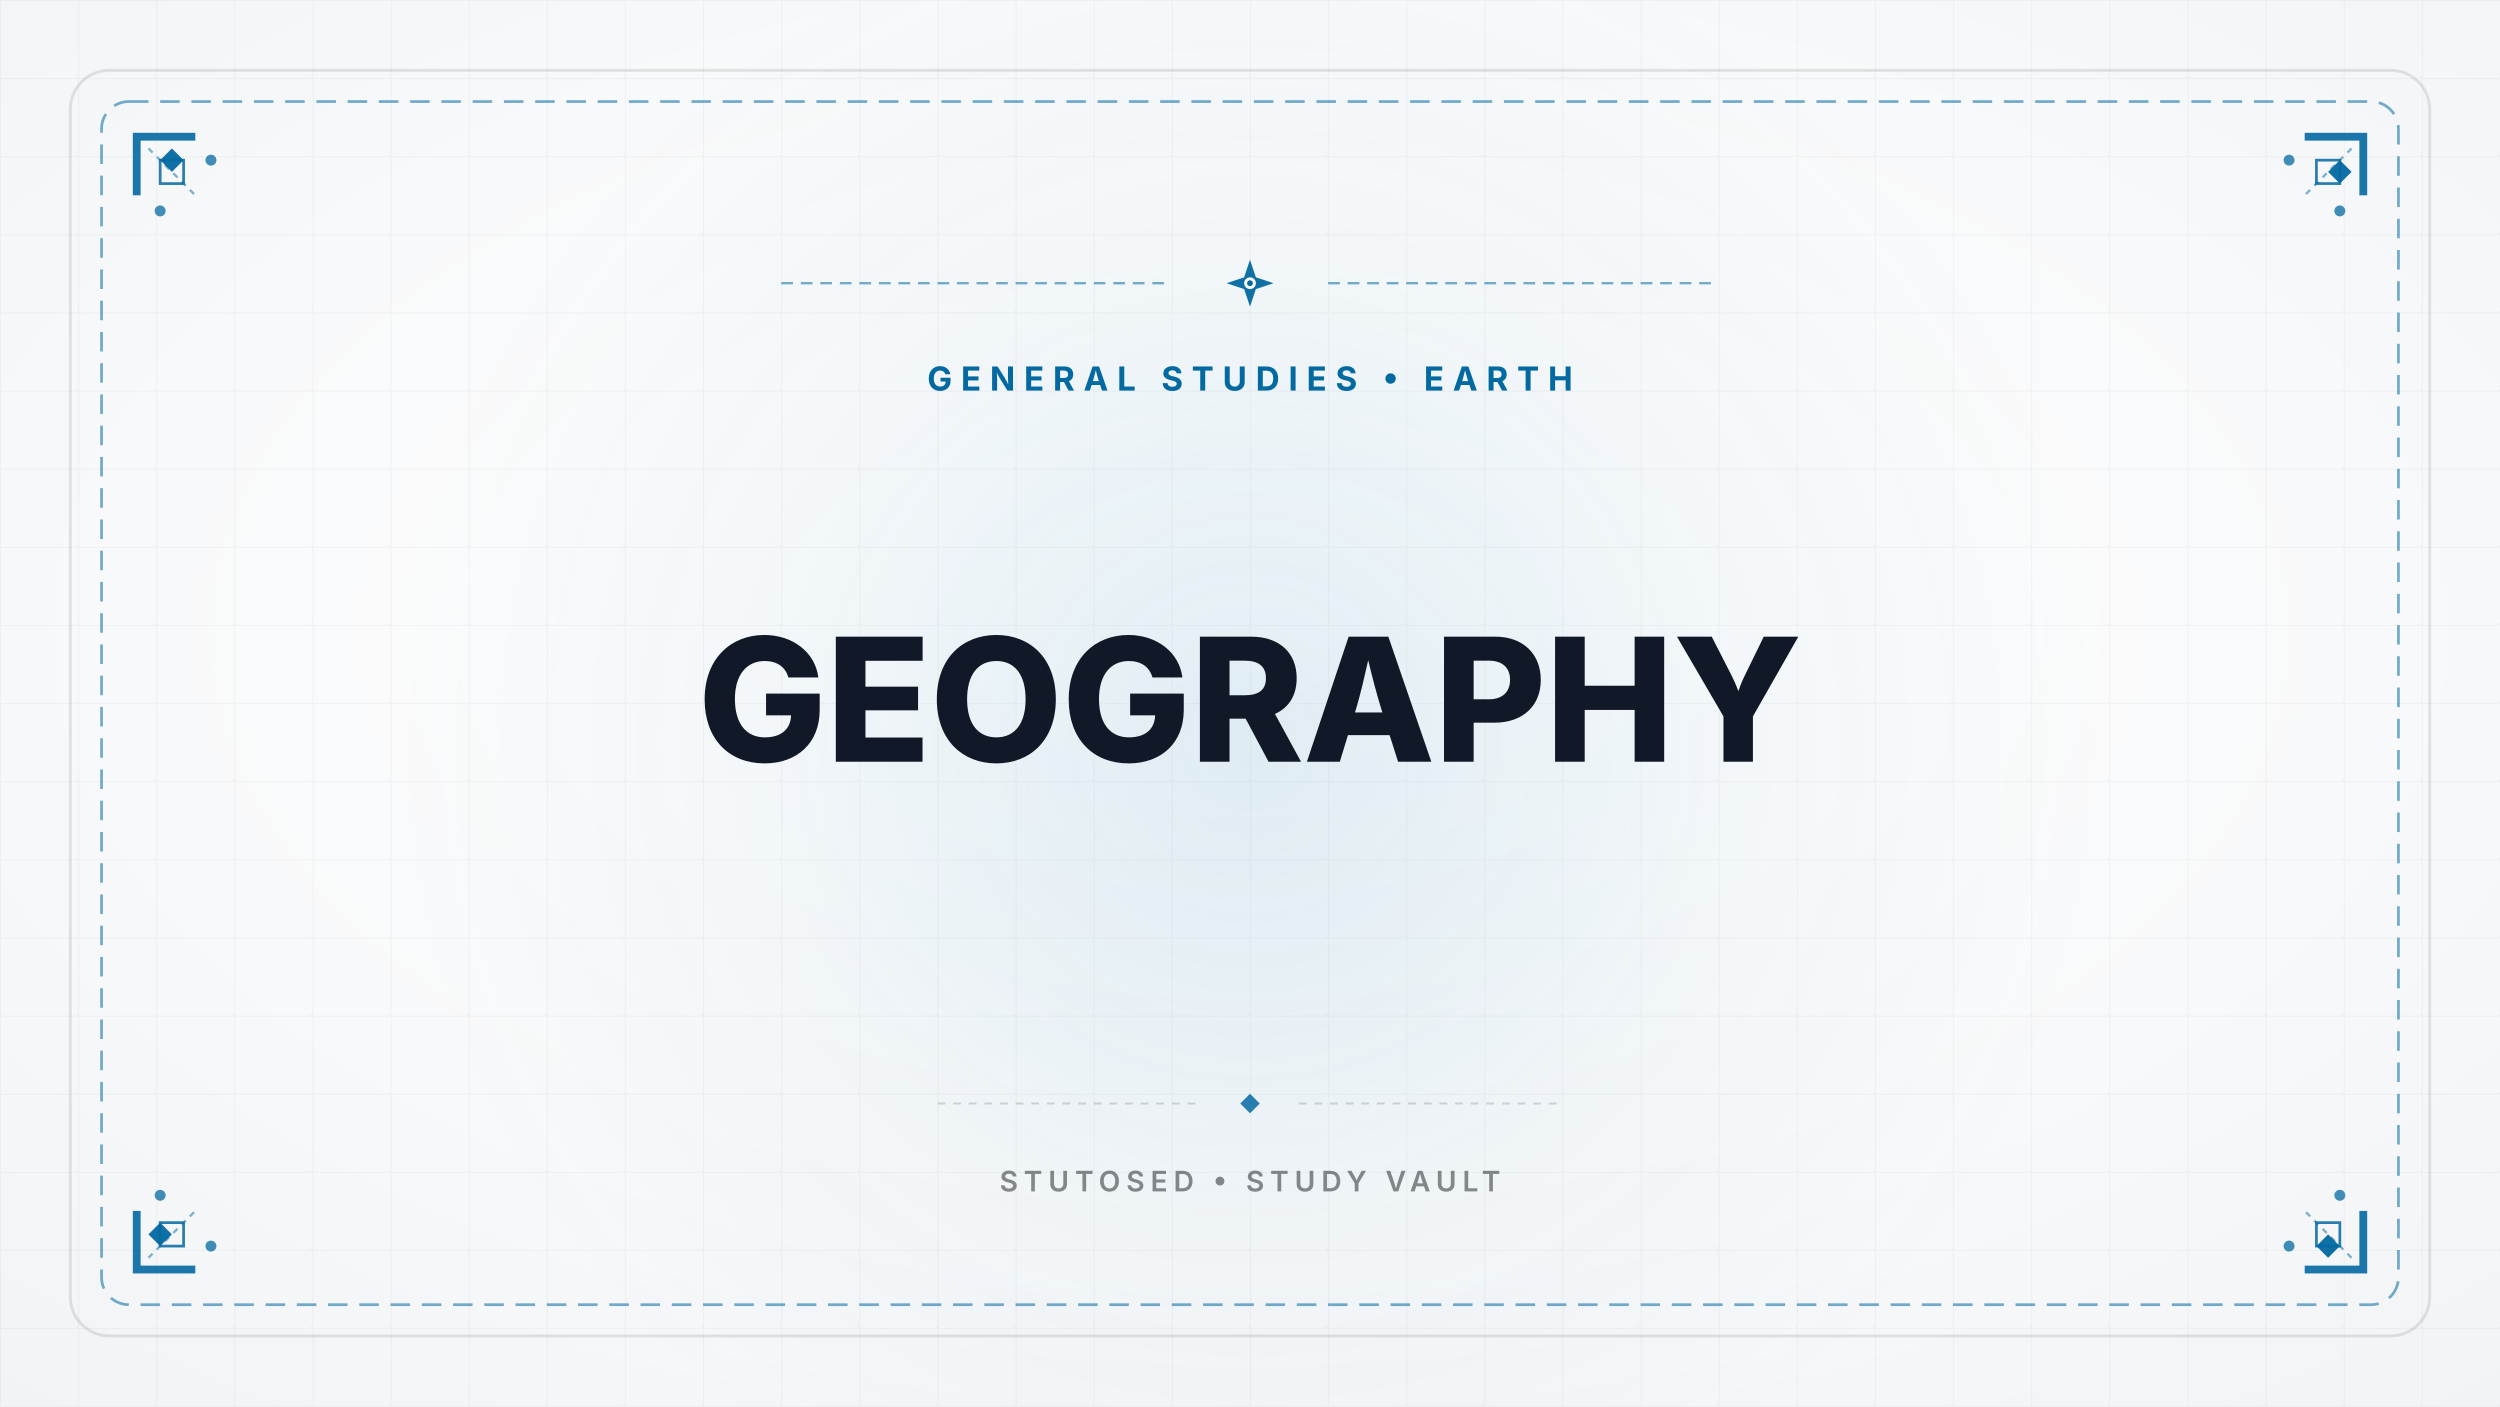
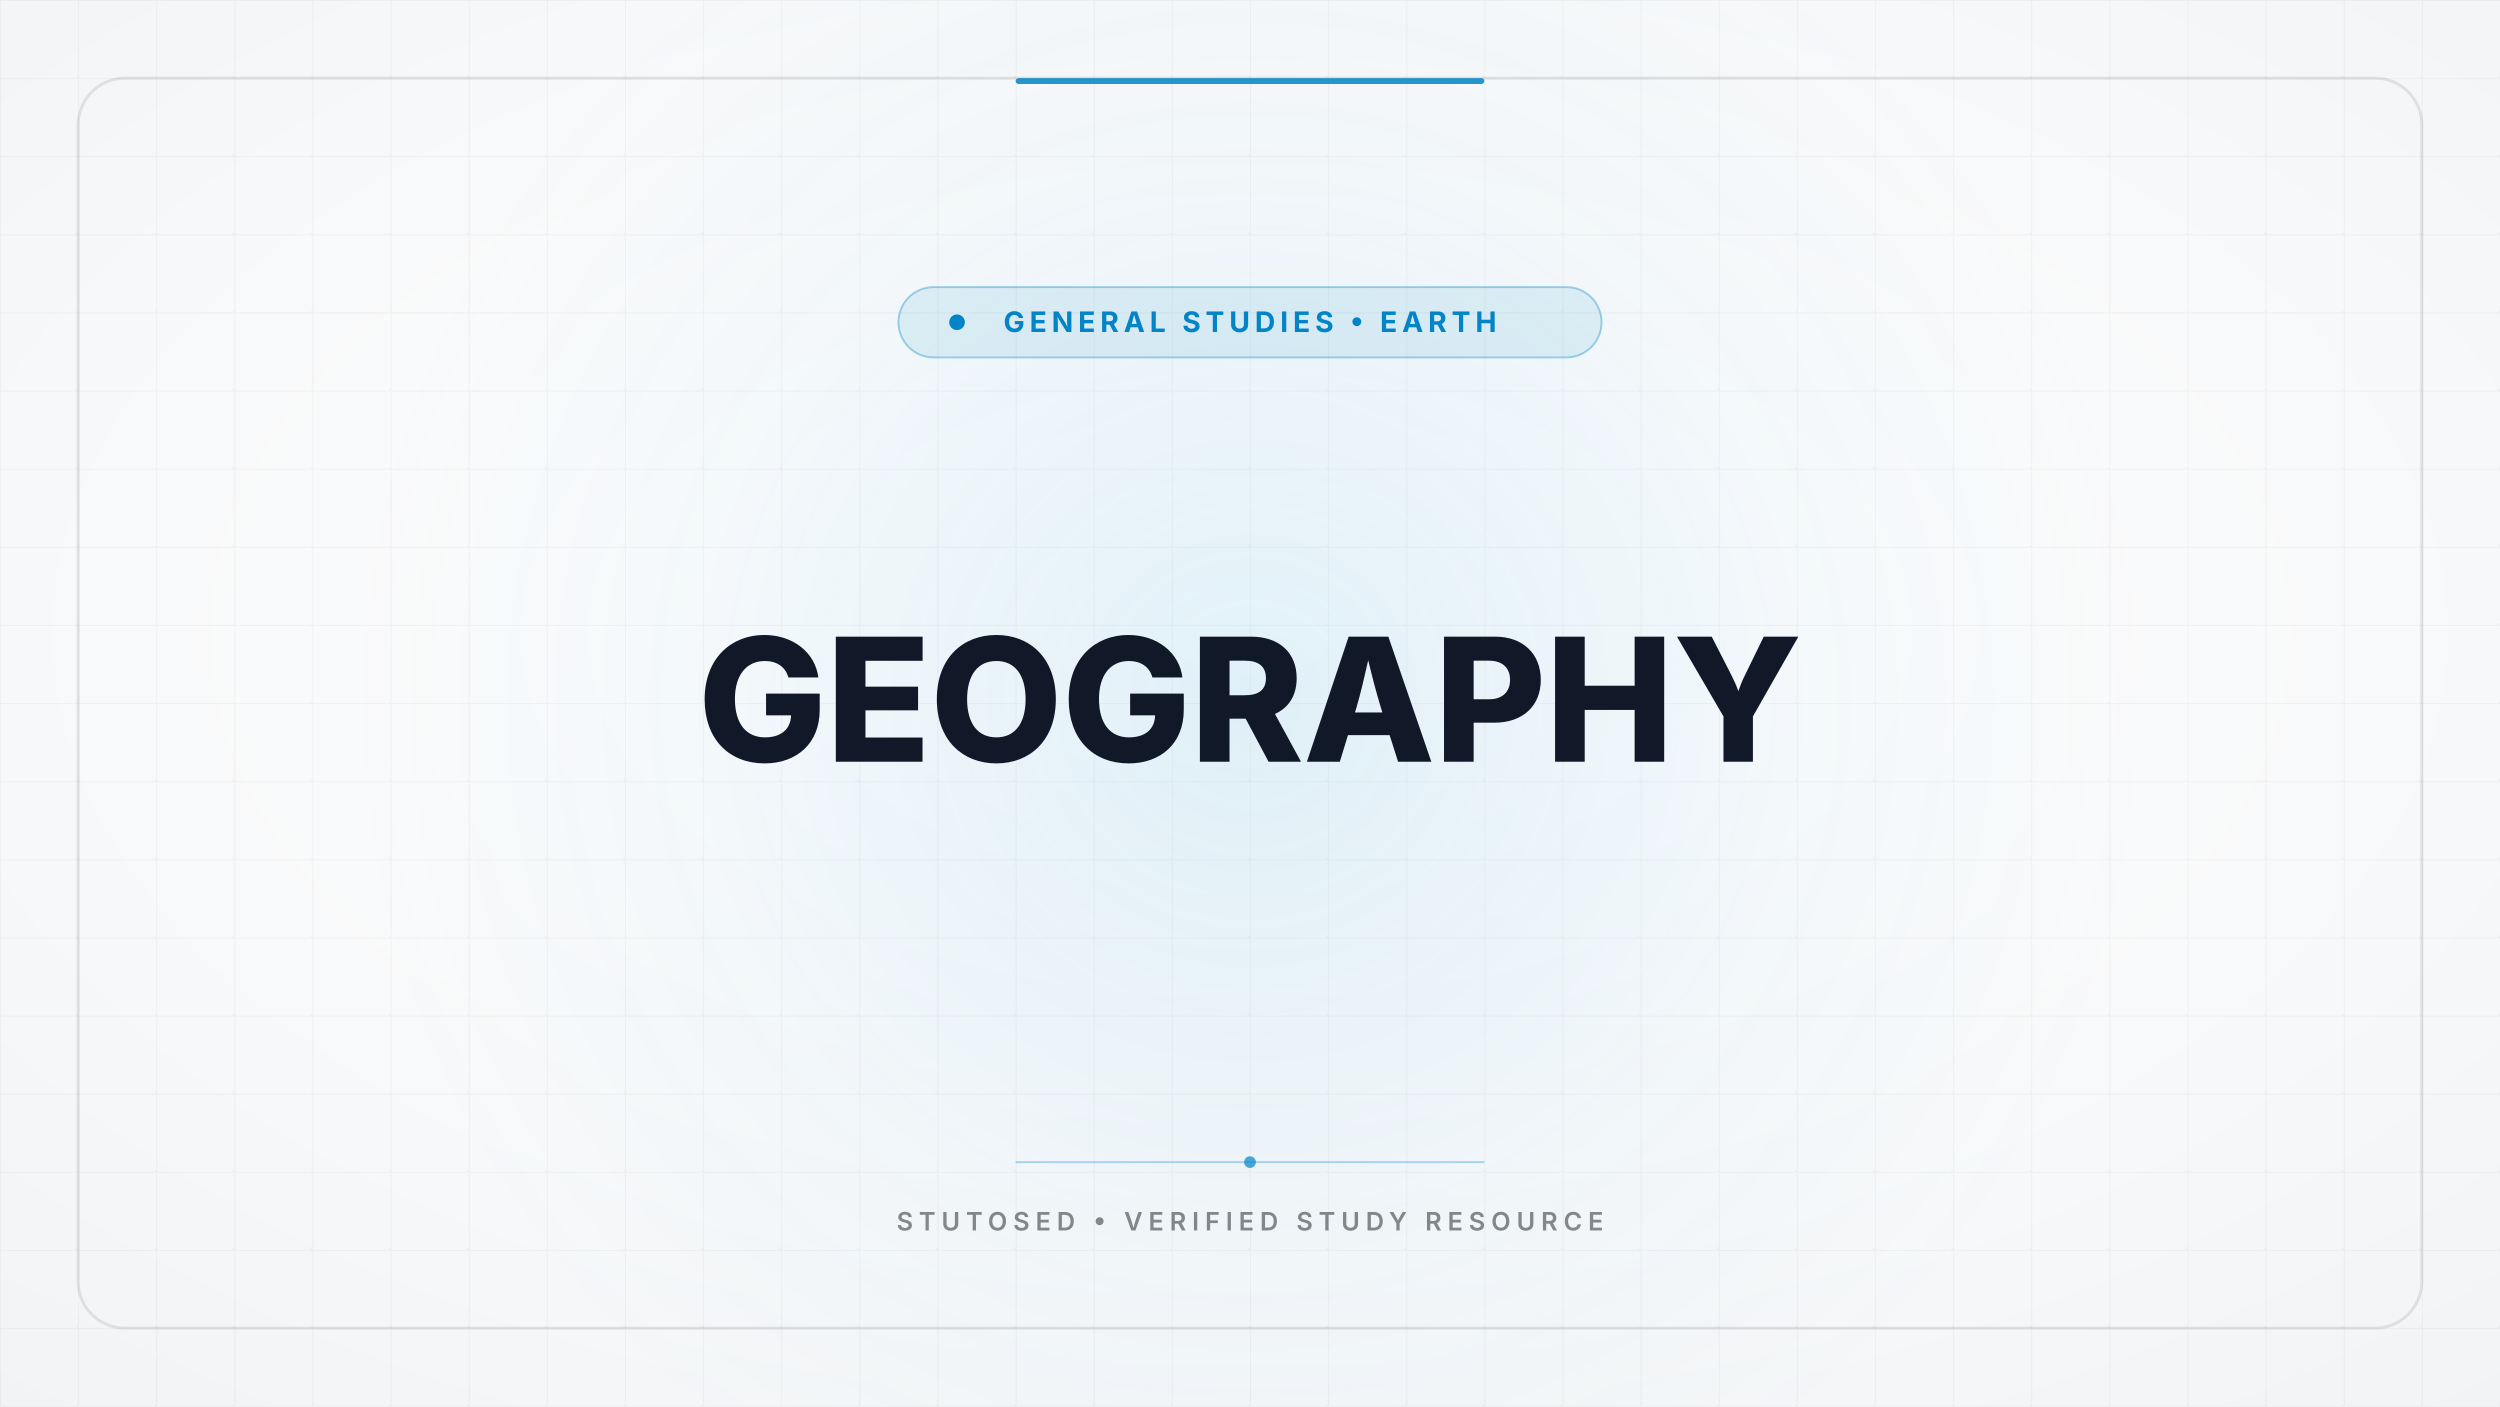
<svg xmlns="http://www.w3.org/2000/svg" viewBox="0 0 1280 720" width="1280" height="720">
  <defs>
    <radialGradient id="bg-grad" cx="50%" cy="45%" r="75%">
      <stop offset="0%" stop-color="#FFFFFF" />
      <stop offset="60%" stop-color="#F8F9FA" />
      <stop offset="100%" stop-color="#F1F3F5" />
    </radialGradient>
    <radialGradient id="accent-glow-rad" cx="50%" cy="50%" r="50%">
-       <stop offset="0%" stop-color="#0369a1" stop-opacity="0.12" />
-       <stop offset="60%" stop-color="#0369a1" stop-opacity="0.03" />
-       <stop offset="100%" stop-color="#0369a1" stop-opacity="0" />
+       <stop offset="0%" stop-color="#0284c7" stop-opacity="0.12" />
+       <stop offset="60%" stop-color="#0284c7" stop-opacity="0.03" />
+       <stop offset="100%" stop-color="#0284c7" stop-opacity="0" />
    </radialGradient>
+     <filter id="shadow" x="-10%" y="-10%" width="120%" height="120%">
+       <feDropShadow dx="0" dy="6" stdDeviation="12" flood-color="#000000" flood-opacity="0.75" />
+     </filter>
    <pattern id="grid-pattern" width="40" height="40" patternUnits="userSpaceOnUse">
      <path d="M 40 0 L 0 0 0 40" fill="none" stroke="rgba(0,0,0,0.035)" stroke-width="1" />
      <circle cx="40" cy="40" r="1" fill="rgba(0,0,0,0.035)" />
    </pattern>
  </defs>
  <rect width="1280" height="720" fill="url(#bg-grad)" />
  <rect width="1280" height="720" fill="url(#grid-pattern)" />
-   <circle cx="640" cy="380" r="440" fill="url(#accent-glow-rad)" />
-   <rect x="36" y="36" width="1208" height="648" rx="20" fill="none" stroke="rgba(0,0,0,0.1)" stroke-width="1.5" />
-   <rect x="52" y="52" width="1176" height="616" rx="14" fill="none" stroke="#0369a1" stroke-width="1.4" stroke-dasharray="10 6" opacity="0.55" />
-   <g transform="translate(68, 68) rotate(0)">
-     <path d="M 0 0 L 32 0 L 32 4 L 4 4 L 4 32 L 0 32 Z" fill="#0369a1" opacity="0.9" />
-     <polygon points="14,14 26,14 26,26 14,26" fill="none" stroke="#0369a1" stroke-width="1.4" opacity="0.85" />
-     <polygon points="20,8 26,14 20,20 14,14" fill="#0369a1" opacity="0.95" />
-     <circle cx="40" cy="14" r="2.8" fill="#0369a1" opacity="0.75" />
-     <circle cx="14" cy="40" r="2.8" fill="#0369a1" opacity="0.75" />
-     <line x1="8" y1="8" x2="32" y2="32" stroke="#0369a1" stroke-width="1.2" opacity="0.5" stroke-dasharray="3,3" />
-   </g>
-   <g transform="translate(1212, 68) rotate(90)">
-     <path d="M 0 0 L 32 0 L 32 4 L 4 4 L 4 32 L 0 32 Z" fill="#0369a1" opacity="0.9" />
-     <polygon points="14,14 26,14 26,26 14,26" fill="none" stroke="#0369a1" stroke-width="1.4" opacity="0.85" />
-     <polygon points="20,8 26,14 20,20 14,14" fill="#0369a1" opacity="0.95" />
-     <circle cx="40" cy="14" r="2.8" fill="#0369a1" opacity="0.75" />
-     <circle cx="14" cy="40" r="2.8" fill="#0369a1" opacity="0.75" />
-     <line x1="8" y1="8" x2="32" y2="32" stroke="#0369a1" stroke-width="1.2" opacity="0.5" stroke-dasharray="3,3" />
-   </g>
-   <g transform="translate(1212, 652) rotate(180)">
-     <path d="M 0 0 L 32 0 L 32 4 L 4 4 L 4 32 L 0 32 Z" fill="#0369a1" opacity="0.9" />
-     <polygon points="14,14 26,14 26,26 14,26" fill="none" stroke="#0369a1" stroke-width="1.4" opacity="0.85" />
-     <polygon points="20,8 26,14 20,20 14,14" fill="#0369a1" opacity="0.95" />
-     <circle cx="40" cy="14" r="2.8" fill="#0369a1" opacity="0.75" />
-     <circle cx="14" cy="40" r="2.8" fill="#0369a1" opacity="0.75" />
-     <line x1="8" y1="8" x2="32" y2="32" stroke="#0369a1" stroke-width="1.2" opacity="0.5" stroke-dasharray="3,3" />
-   </g>
-   <g transform="translate(68, 652) rotate(270)">
-     <path d="M 0 0 L 32 0 L 32 4 L 4 4 L 4 32 L 0 32 Z" fill="#0369a1" opacity="0.9" />
-     <polygon points="14,14 26,14 26,26 14,26" fill="none" stroke="#0369a1" stroke-width="1.4" opacity="0.85" />
-     <polygon points="20,8 26,14 20,20 14,14" fill="#0369a1" opacity="0.95" />
-     <circle cx="40" cy="14" r="2.8" fill="#0369a1" opacity="0.75" />
-     <circle cx="14" cy="40" r="2.8" fill="#0369a1" opacity="0.75" />
-     <line x1="8" y1="8" x2="32" y2="32" stroke="#0369a1" stroke-width="1.2" opacity="0.5" stroke-dasharray="3,3" />
-   </g>
-   <g transform="translate(640, 145)">
-     <line x1="-240" y1="0" x2="-40" y2="0" stroke="#0369a1" stroke-width="1.2" stroke-dasharray="6 4" opacity="0.55" />
-     <polygon points="0,-12 3,-3 12,0 3,3 0,12 -3,3 -12,0 -3,-3" fill="#0369a1" opacity="0.95" />
-     <circle cx="0" cy="0" r="3" fill="#FFFFFF" />
-     <circle cx="0" cy="0" r="1.5" fill="#0369a1" />
-     <line x1="40" y1="0" x2="240" y2="0" stroke="#0369a1" stroke-width="1.2" stroke-dasharray="6 4" opacity="0.55" />
-   </g>
-   <g transform="translate(640, 200)">
-     <text x="0" y="0" text-anchor="middle" font-family="'Space Grotesk', -apple-system, system-ui, sans-serif" font-size="17" font-weight="700" letter-spacing="4.5" fill="#0369a1" text-transform="uppercase">
+   <circle cx="640" cy="360" r="460" fill="url(#accent-glow-rad)" />
+   <rect x="40" y="40" width="1200" height="640" rx="24" fill="none" stroke="rgba(0,0,0,0.09)" stroke-width="1.5" />
+   <rect x="520" y="40" width="240" height="3" rx="1.5" fill="#0284c7" opacity="0.85" />
+   <g transform="translate(640, 165)">
+     <rect x="-180" y="-18" width="360" height="36" rx="18" fill="#0284c7" fill-opacity="0.1" stroke="#0284c7" stroke-opacity="0.35" stroke-width="1" />
+     <circle cx="-150" cy="0" r="4" fill="#0284c7" />
+     <text x="0" y="5" text-anchor="middle" font-family="'Space Grotesk', -apple-system, system-ui, sans-serif" font-size="14.5" font-weight="700" letter-spacing="2.5" fill="#0284c7" text-transform="uppercase">
      GENERAL STUDIES • EARTH
    </text>
  </g>
  <g>
    <text x="640" y="390" text-anchor="middle" font-family="'Space Grotesk', -apple-system, system-ui, sans-serif" font-size="88" font-weight="800" letter-spacing="-0.5" fill="#111827">GEOGRAPHY</text>
  </g>
-   <g transform="translate(640, 565)">
-     <line x1="-160" y1="0" x2="-25" y2="0" stroke="rgba(0,0,0,0.15)" stroke-width="1" stroke-dasharray="4 4" />
-     <polygon points="0,-5 5,0 0,5 -5,0" fill="#0369a1" opacity="0.85" />
-     <line x1="25" y1="0" x2="160" y2="0" stroke="rgba(0,0,0,0.15)" stroke-width="1" stroke-dasharray="4 4" />
+   <g transform="translate(640, 595)">
+     <line x1="-120" y1="0" x2="120" y2="0" stroke="#0284c7" stroke-opacity="0.3" stroke-width="1" />
+     <circle cx="0" cy="0" r="3" fill="#0284c7" opacity="0.7" />
  </g>
-   <g transform="translate(640, 610)">
-     <text x="0" y="0" text-anchor="middle" font-family="'Space Grotesk', -apple-system, system-ui, sans-serif" font-size="14.5" font-weight="600" letter-spacing="3" fill="rgba(0,0,0,0.45)">
-       STUTOSED • STUDY VAULT
+   <g transform="translate(640, 630)">
+     <text x="0" y="0" text-anchor="middle" font-family="'Space Grotesk', -apple-system, system-ui, sans-serif" font-size="13" font-weight="600" letter-spacing="3" fill="rgba(0,0,0,0.45)">
+       STUTOSED • VERIFIED STUDY RESOURCE
    </text>
  </g>
</svg>
